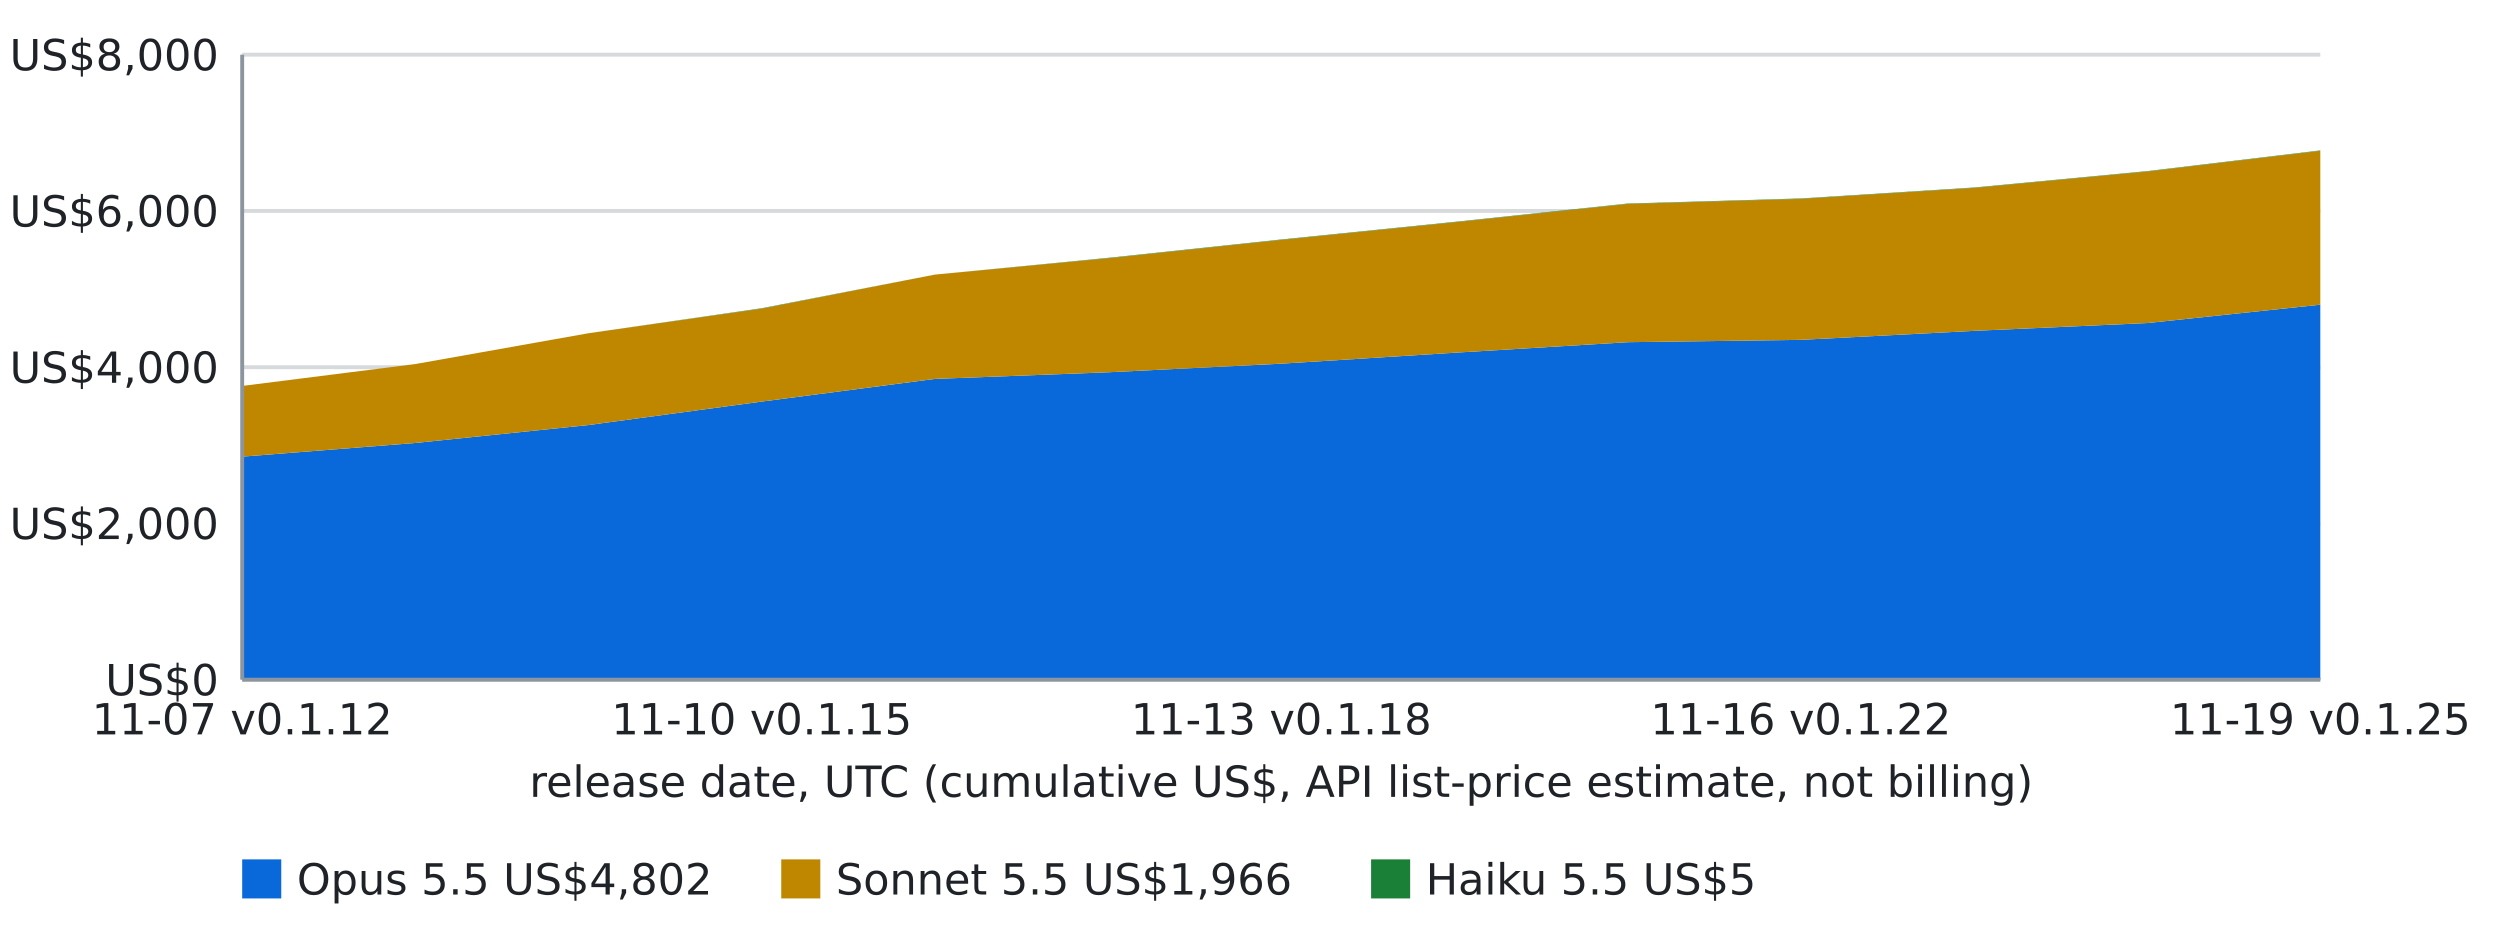
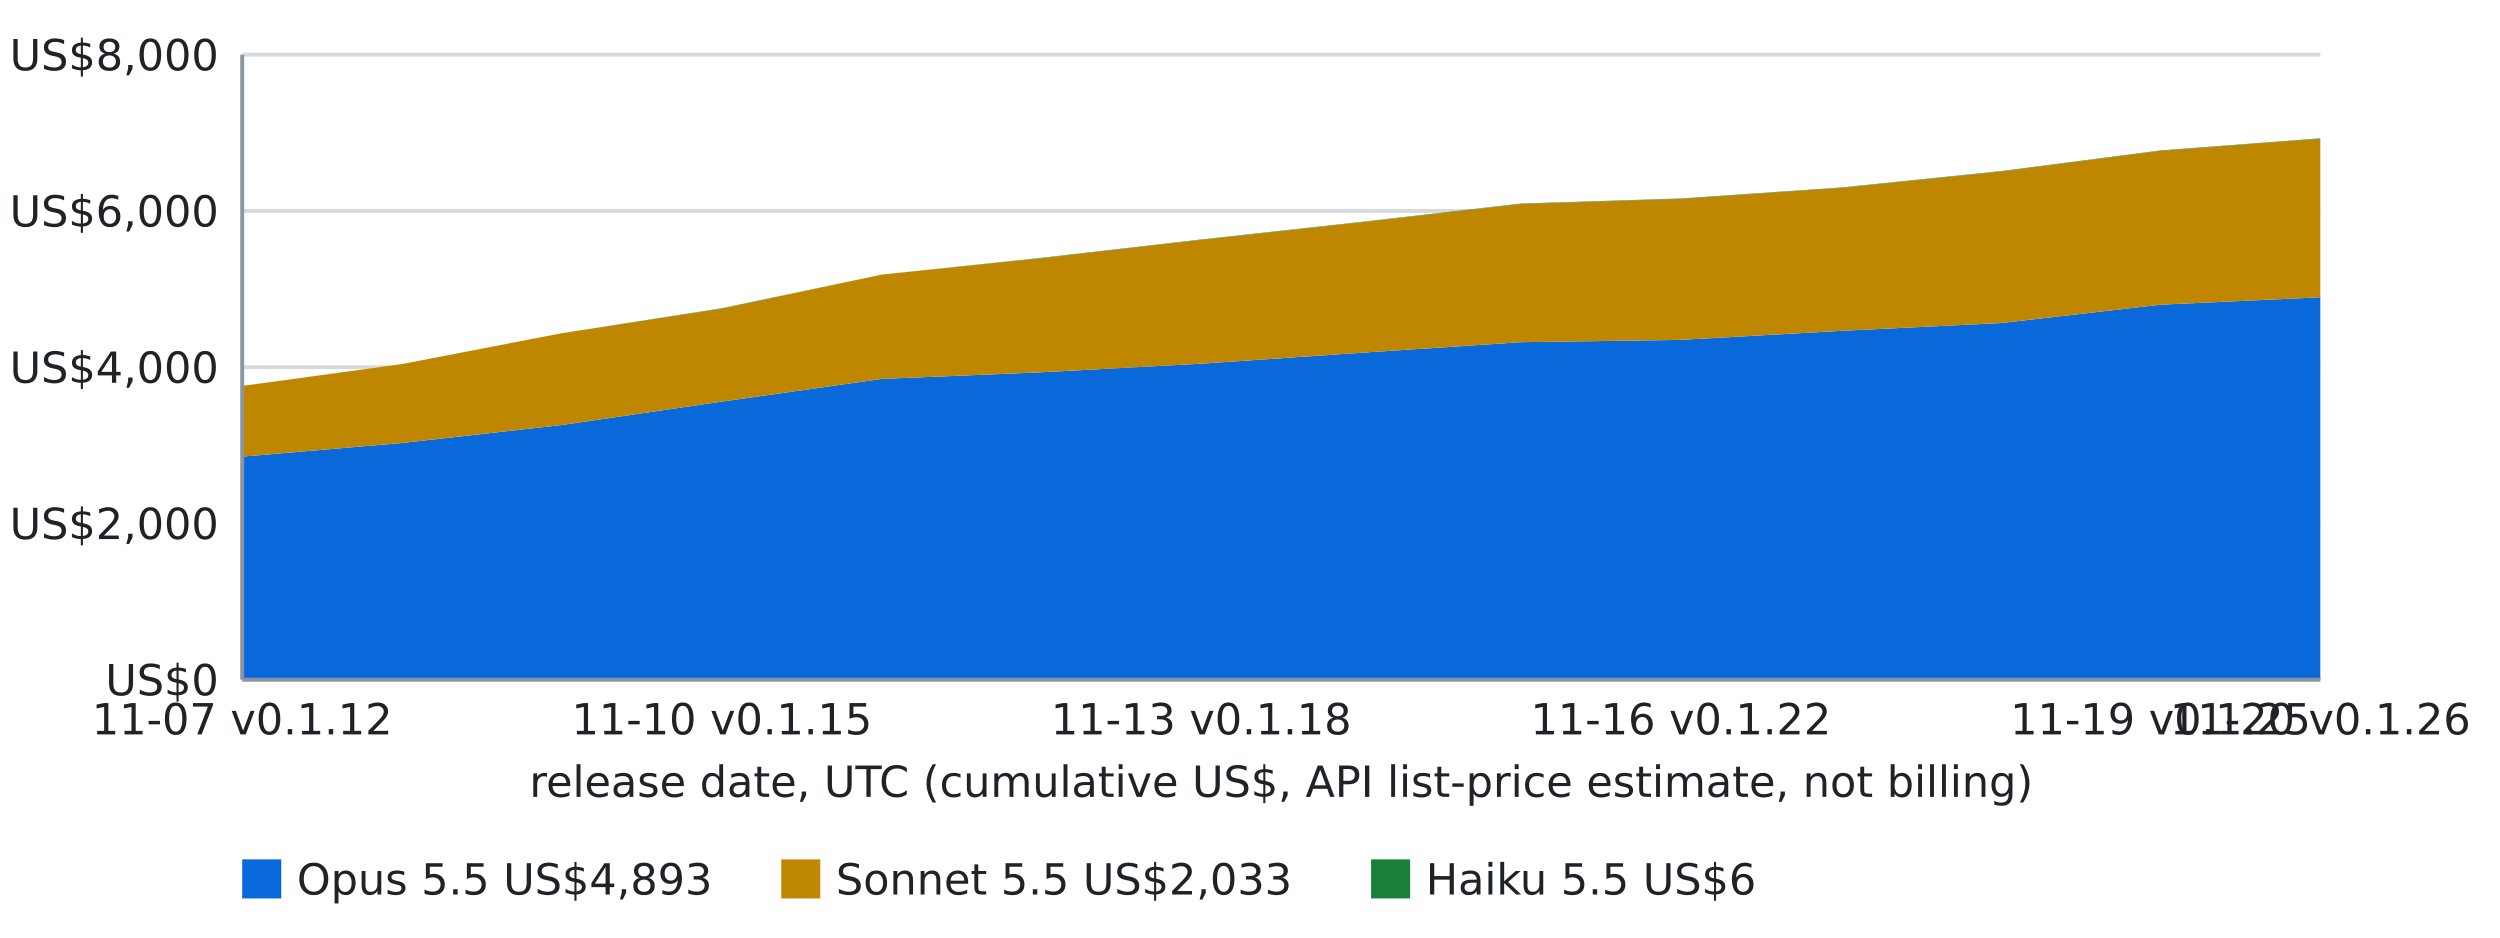
- <svg xmlns="http://www.w3.org/2000/svg" width="640" height="240" viewBox="0 0 640 240" role="img" aria-label="Cumulative build cost, API list-price estimate, not billing: 2026-11-07 v0.1.12 US$3,758; 2026-11-08 v0.1.13 US$4,042; 2026-11-09 v0.1.14 US$4,436; 2026-11-10 v0.1.15 US$4,753; 2026-11-11 v0.1.16 US$5,187; 2026-11-12 v0.1.17 US$5,398; 2026-11-13 v0.1.18 US$5,634; 2026-11-14 v0.1.19 US$5,858; 2026-11-15 v0.1.21 US$6,096; 2026-11-16 v0.1.22 US$6,161; 2026-11-17 v0.1.23 US$6,299; 2026-11-18 v0.1.24 US$6,510; 2026-11-19 v0.1.25 US$6,773">
+ <svg xmlns="http://www.w3.org/2000/svg" width="640" height="240" viewBox="0 0 640 240" role="img" aria-label="Cumulative build cost, API list-price estimate, not billing: 2026-11-07 v0.1.12 US$3,758; 2026-11-08 v0.1.13 US$4,042; 2026-11-09 v0.1.14 US$4,436; 2026-11-10 v0.1.15 US$4,753; 2026-11-11 v0.1.16 US$5,187; 2026-11-12 v0.1.17 US$5,398; 2026-11-13 v0.1.18 US$5,634; 2026-11-14 v0.1.19 US$5,858; 2026-11-15 v0.1.21 US$6,096; 2026-11-16 v0.1.22 US$6,161; 2026-11-17 v0.1.23 US$6,299; 2026-11-18 v0.1.24 US$6,510; 2026-11-19 v0.1.25 US$6,773; 2026-11-20 v0.1.26 US$6,932">
  <style>text{fill:#1f2328;font:11px Verdana,DejaVu Sans,sans-serif;font-variant-numeric:tabular-nums}.ax{stroke:#8c959f;stroke-width:1}.gr{stroke:#8c959f;stroke-opacity:.35;stroke-width:1}@media (prefers-color-scheme:dark){text{fill:#e6edf3}}.s0{fill:#0969da}.s1{fill:#bf8700}.s2{fill:#1a7f37}.s3{fill:#cf222e}.s4{fill:#8250df}.s5{fill:#6e7781}@media (prefers-color-scheme:dark){.s0{fill:#388bfd}.s1{fill:#d29922}.s2{fill:#3fb950}.s3{fill:#f85149}.s4{fill:#a371f7}.s5{fill:#8b949e}}</style>
  <line class="gr" x1="62" y1="174.0" x2="594" y2="174.0" />
  <text x="56" y="178.0" text-anchor="end">US$0</text>
  <line class="gr" x1="62" y1="134.0" x2="594" y2="134.0" />
  <text x="56" y="138.0" text-anchor="end">US$2,000</text>
  <line class="gr" x1="62" y1="94.0" x2="594" y2="94.0" />
  <text x="56" y="98.0" text-anchor="end">US$4,000</text>
  <line class="gr" x1="62" y1="54.0" x2="594" y2="54.0" />
  <text x="56" y="58.0" text-anchor="end">US$6,000</text>
  <line class="gr" x1="62" y1="14.0" x2="594" y2="14.0" />
  <text x="56" y="18.0" text-anchor="end">US$8,000</text>
-   <polygon points="62.0,116.9 106.3,113.4 150.7,108.8 195.0,102.8 239.3,97.0 283.7,95.3 328.0,93.1 372.3,90.3 416.7,87.6 461.0,87.0 505.3,84.7 549.7,82.7 594.0,78.0 594.0,174.0 549.7,174.0 505.3,174.0 461.0,174.0 416.7,174.0 372.3,174.0 328.0,174.0 283.7,174.0 239.3,174.0 195.0,174.0 150.7,174.0 106.3,174.0 62.0,174.0" class="s0" />
-   <polygon points="62.0,98.8 106.3,93.2 150.7,85.3 195.0,79.0 239.3,70.3 283.7,66.1 328.0,61.4 372.3,56.9 416.7,52.2 461.0,50.9 505.3,48.1 549.7,43.9 594.0,38.6 594.0,78.0 549.7,82.7 505.3,84.7 461.0,87.0 416.7,87.6 372.3,90.3 328.0,93.1 283.7,95.3 239.3,97.0 195.0,102.8 150.7,108.8 106.3,113.4 62.0,116.9" class="s1" />
-   <polygon points="62.0,98.8 106.3,93.2 150.7,85.3 195.0,78.9 239.3,70.3 283.7,66.0 328.0,61.3 372.3,56.8 416.7,52.1 461.0,50.8 505.3,48.0 549.7,43.8 594.0,38.5 594.0,38.6 549.7,43.9 505.3,48.1 461.0,50.9 416.7,52.2 372.3,56.9 328.0,61.4 283.7,66.1 239.3,70.3 195.0,79.0 150.7,85.3 106.3,93.2 62.0,98.8" class="s2" />
+   <polygon points="62.0,116.9 102.9,113.4 143.8,108.8 184.8,102.8 225.7,97.0 266.6,95.3 307.5,93.1 348.5,90.3 389.4,87.6 430.3,87.0 471.2,84.7 512.2,82.7 553.1,78.0 594.0,76.1 594.0,174.0 553.1,174.0 512.2,174.0 471.2,174.0 430.3,174.0 389.4,174.0 348.5,174.0 307.5,174.0 266.6,174.0 225.7,174.0 184.8,174.0 143.8,174.0 102.9,174.0 62.0,174.0" class="s0" />
+   <polygon points="62.0,98.8 102.9,93.2 143.8,85.3 184.8,79.0 225.7,70.3 266.6,66.1 307.5,61.4 348.5,56.9 389.4,52.2 430.3,50.9 471.2,48.1 512.2,43.9 553.1,38.6 594.0,35.5 594.0,76.1 553.1,78.0 512.2,82.7 471.2,84.7 430.3,87.0 389.4,87.6 348.5,90.3 307.5,93.1 266.6,95.3 225.7,97.0 184.8,102.8 143.8,108.8 102.9,113.4 62.0,116.9" class="s1" />
+   <polygon points="62.0,98.8 102.9,93.2 143.8,85.3 184.8,78.9 225.7,70.3 266.6,66.0 307.5,61.3 348.5,56.8 389.4,52.1 430.3,50.8 471.2,48.0 512.2,43.8 553.1,38.5 594.0,35.4 594.0,35.5 553.1,38.6 512.2,43.9 471.2,48.1 430.3,50.9 389.4,52.2 348.5,56.9 307.5,61.4 266.6,66.1 225.7,70.3 184.8,79.0 143.8,85.3 102.9,93.2 62.0,98.8" class="s2" />
  <line class="ax" x1="62" y1="14" x2="62" y2="174" />
  <line class="ax" x1="62" y1="174" x2="594" y2="174" />
  <text x="62.0" y="188" text-anchor="middle">11-07 v0.1.12</text>
-   <text x="195.0" y="188" text-anchor="middle">11-10 v0.1.15</text>
-   <text x="328.0" y="188" text-anchor="middle">11-13 v0.1.18</text>
-   <text x="461.0" y="188" text-anchor="middle">11-16 v0.1.22</text>
-   <text x="594.0" y="188" text-anchor="middle">11-19 v0.1.25</text>
+   <text x="184.8" y="188" text-anchor="middle">11-10 v0.1.15</text>
+   <text x="307.5" y="188" text-anchor="middle">11-13 v0.1.18</text>
+   <text x="430.3" y="188" text-anchor="middle">11-16 v0.1.22</text>
+   <text x="553.1" y="188" text-anchor="middle">11-19 v0.1.25</text>
+   <text x="594.0" y="188" text-anchor="middle">11-20 v0.1.26</text>
  <text x="328" y="204" text-anchor="middle">release date, UTC (cumulative US$, API list-price estimate, not billing)</text>
  <rect x="62" y="220" width="10" height="10" class="s0" />
-   <text x="76" y="229">Opus 5.5 US$4,802</text>
+   <text x="76" y="229">Opus 5.5 US$4,893</text>
  <rect x="200" y="220" width="10" height="10" class="s1" />
-   <text x="214" y="229">Sonnet 5.5 US$1,966</text>
+   <text x="214" y="229">Sonnet 5.5 US$2,033</text>
  <rect x="351" y="220" width="10" height="10" class="s2" />
-   <text x="365" y="229">Haiku 5.5 US$5</text>
+   <text x="365" y="229">Haiku 5.5 US$6</text>
</svg>
